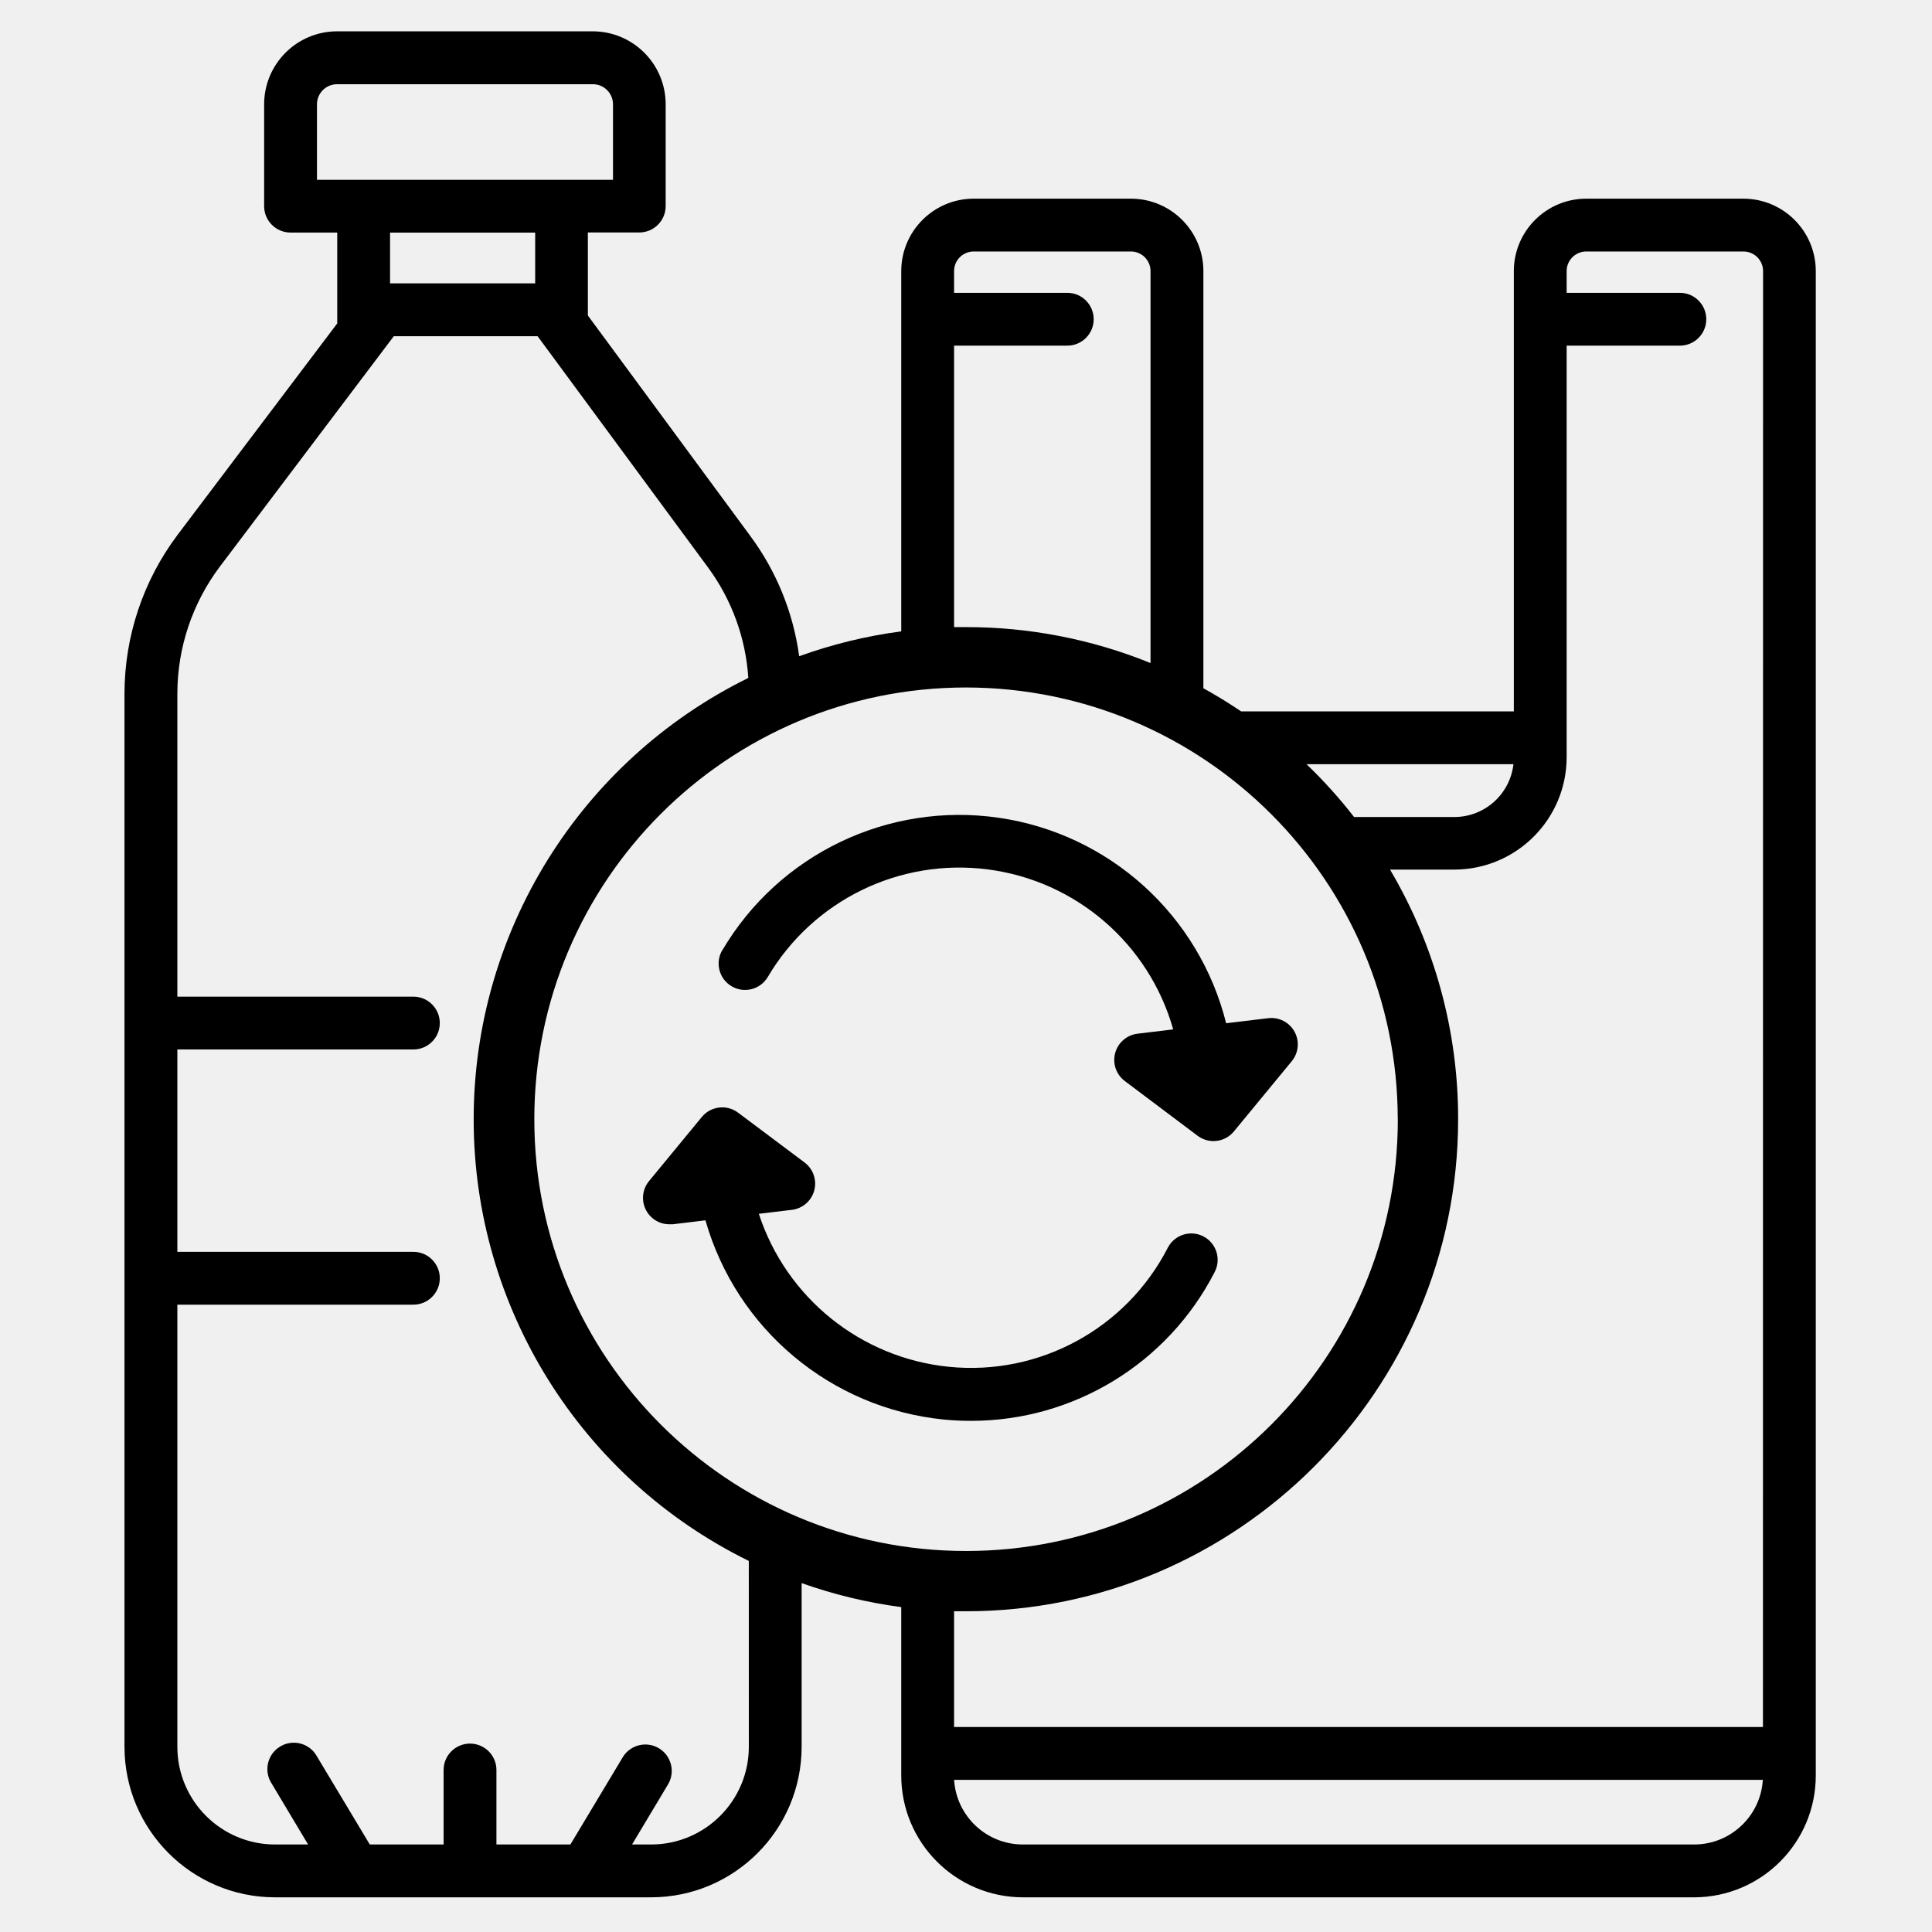
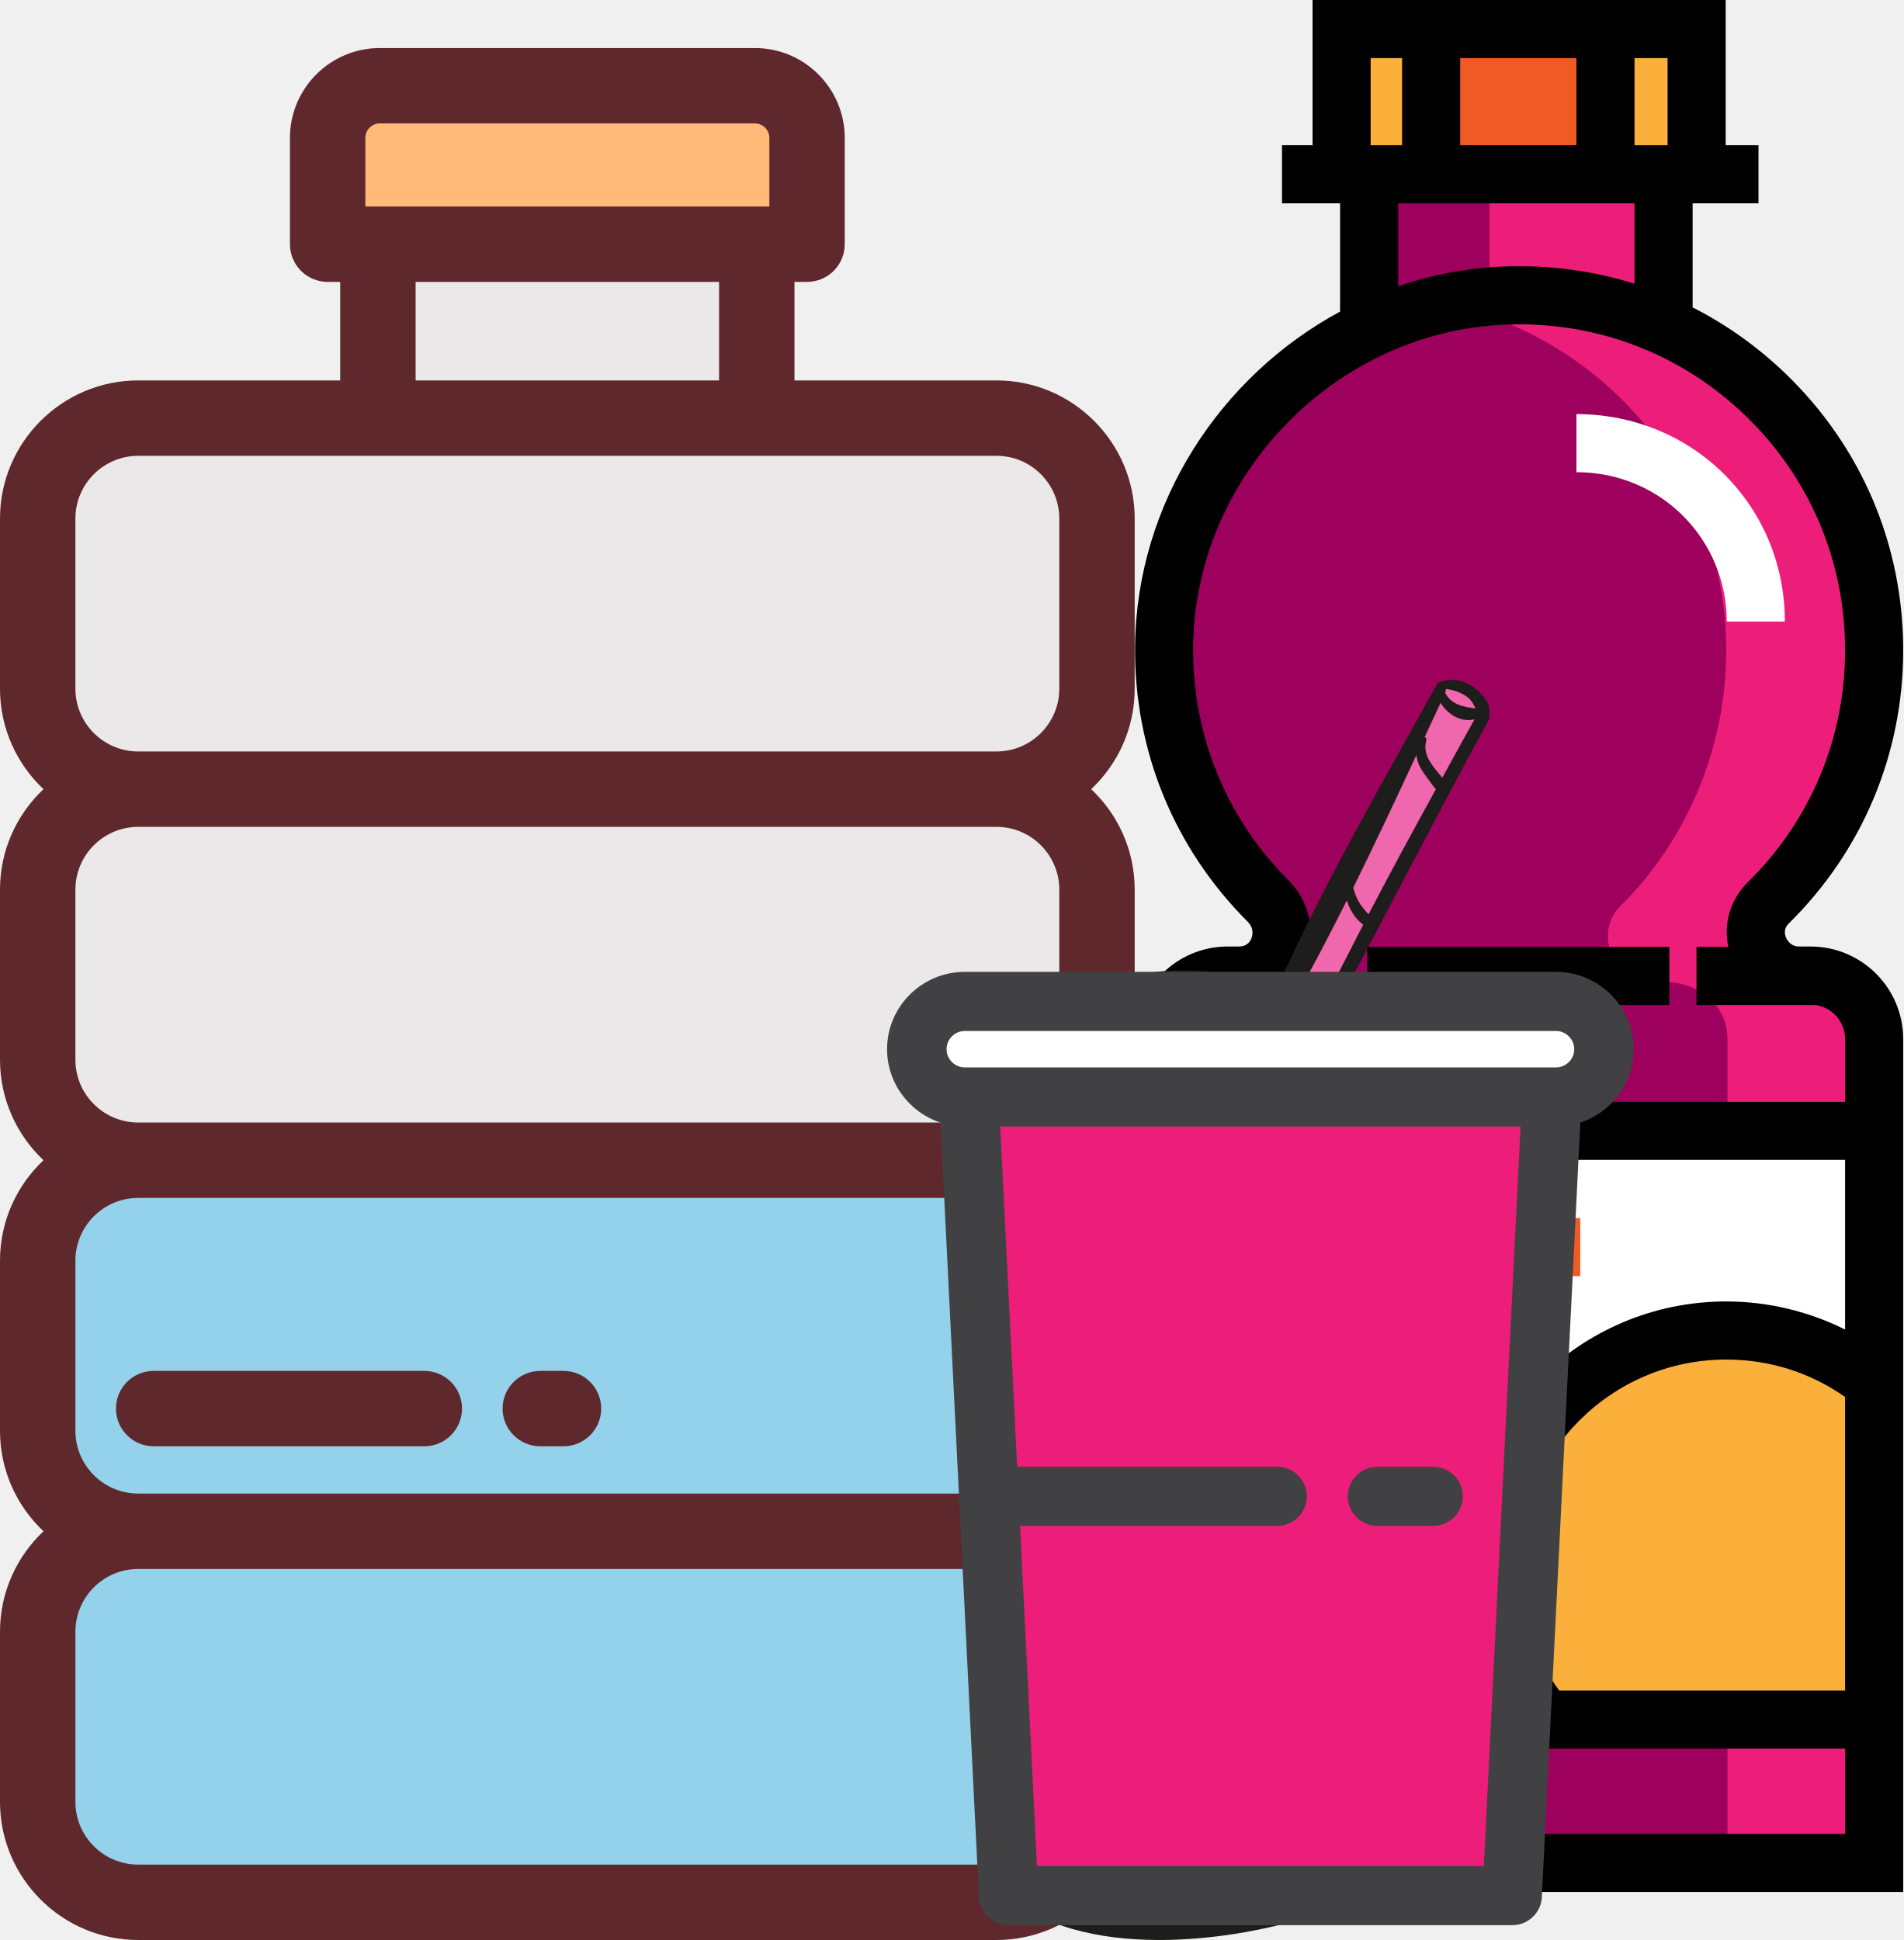
- <svg xmlns="http://www.w3.org/2000/svg" width="512px" height="512px" viewBox="0 0 512 512">
-   <g id="reuse_recycle">
-     <path d="M462.08,52.65H420.34a19.21,19.21,0,0,0-19.16,19.2V188.52H328.91q-4.86-3.28-10-6.13V71.85a19.21,19.21,0,0,0-19.16-19.2H258a19.21,19.21,0,0,0-19.16,19.2v95.47a129,129,0,0,0-27.05,6.59,69.15,69.15,0,0,0-13-31.94l-43-58.36v-22h13.62a7,7,0,0,0,7-7v-27A19.35,19.35,0,0,0,157.11,8.3H89.32A19.35,19.35,0,0,0,70,27.63v27a7,7,0,0,0,7,7H89.37V85.71l-42.29,56a70.14,70.14,0,0,0-14.09,42V462.93a39.93,39.93,0,0,0,39.88,39.88h99.69a39.93,39.93,0,0,0,39.88-39.88V419.54a129.6,129.6,0,0,0,26.4,6.36v44.6a32.3,32.3,0,0,0,32.21,32.31H449a32.29,32.29,0,0,0,32.2-32.31V71.85A19.2,19.2,0,0,0,462.08,52.65Zm-61,149.87a15.79,15.79,0,0,1-15.63,14h-26.6a130.36,130.36,0,0,0-12.61-14Zm-30.64,94.09A114.42,114.42,0,1,1,256,182.19,114.55,114.55,0,0,1,370.42,296.61ZM252.84,91.6h30a7,7,0,0,0,0-14h-30V71.85a5.19,5.19,0,0,1,5.16-5.2h41.74a5.19,5.19,0,0,1,5.16,5.2V175.71a129.61,129.61,0,0,0-48.9-9.52c-1.06,0-2.11,0-3.16,0ZM84,47.65v-20a5.33,5.33,0,0,1,5.33-5.33h67.79a5.33,5.33,0,0,1,5.33,5.33v20H84Zm57.83,14V75.1H103.37V61.65Zm56.62,401.28a25.91,25.91,0,0,1-25.88,25.88h-5.07l9.66-16.14a7,7,0,0,0-12-7.19l-14,23.33h-19.6V469.07a7,7,0,0,0-14,0v19.74H98L84,465.48a7,7,0,1,0-12,7.19l9.65,16.14h-8.8A25.91,25.91,0,0,1,47,462.93V345.75h62.55a7,7,0,1,0,0-14H47V278.12h62.55a7,7,0,1,0,0-14H47V183.76a56.11,56.11,0,0,1,11.26-33.6L104.36,89.1h38.11l45.09,61.18a55.37,55.37,0,0,1,10.75,29.38,130.38,130.38,0,0,0,.13,234ZM449,488.81h-178a18.26,18.26,0,0,1-18.15-17.13H467.17A18.25,18.25,0,0,1,449,488.81Zm18.2-31.13H252.84V427c1,0,2.1,0,3.16,0,71.91,0,130.42-58.51,130.42-130.42a129.63,129.63,0,0,0-18.05-66.13h17.06a29.82,29.82,0,0,0,29.75-29.83V91.6h30a7,7,0,0,0,0-14h-30V71.85a5.19,5.19,0,0,1,5.16-5.2h41.74a5.19,5.19,0,0,1,5.15,5.2Z" />
-     <path d="M318.92,327.66a7,7,0,0,0-9.44,3,58.63,58.63,0,0,1-58,31.56,59.24,59.24,0,0,1-50.38-40.55l8.76-1.05a7,7,0,0,0,3.36-12.55l-17.59-13.18A7,7,0,0,0,186,296l-14,17a7,7,0,0,0,5.41,11.45,7.86,7.86,0,0,0,.83,0l8.71-1.05a73.27,73.27,0,0,0,63.12,52.79c2.41.24,4.81.35,7.19.35a72.53,72.53,0,0,0,64.62-39.4A7,7,0,0,0,318.92,327.66Z" />
-     <path d="M191.4,251.82a7,7,0,0,0,12.06,7.11A58.91,58.91,0,0,1,310.91,272.8l-9.46,1.14a7,7,0,0,0-3.36,12.55L317.39,301a7,7,0,0,0,9.6-1.15l15.34-18.62a7,7,0,0,0-6.24-11.4l-11.15,1.34a72.9,72.9,0,0,0-133.54-19.3Z" />
-   </g>
+ <svg xmlns="http://www.w3.org/2000/svg" width="515" height="525" viewBox="0 0 515 525" fill="none">
+   <path d="M362.973 47.884V7.861H459.027V47.884" fill="#FBB03B" />
+   <path d="M435.011 7.861H386.984V47.888H435.011V7.861Z" fill="#F15A24" />
+   <path d="M451.023 47.884H370.98V79.902H451.023V47.884Z" fill="#ED1E79" />
+   <path d="M402.998 47.884H370.98V79.902H402.998V47.884Z" fill="#9E005D" />
+   <path d="M507.053 175.955C507.053 121.611 461.922 77.807 407.095 79.979C356.694 81.976 315.516 124.421 314.952 174.857C314.65 201.825 325.474 226.251 343.112 243.862C350.589 251.328 345.775 264.004 335.208 264.004H332.143C322.644 264.004 314.944 271.704 314.944 281.203V504.138H507.053V281.203C507.053 271.704 499.353 264.004 489.854 264.004H486.757C476.506 264.004 471.104 251.529 478.408 244.336C496.088 226.928 507.053 202.73 507.053 175.955Z" fill="#9E005D" />
+   <path d="M489.854 265.685H486.757C476.506 265.685 471.104 252.369 478.409 245.175C496.088 227.767 507.053 203.15 507.053 176.374C507.053 122.03 461.922 78.015 407.095 80.189C401.599 80.406 396.24 81.083 391.005 82.22C434.419 91.449 467.031 129.841 467.031 176.007C467.031 202.781 456.066 227.794 438.387 245.201C431.082 252.394 436.484 265.685 446.735 265.685H449.832C459.331 265.685 467.375 271.703 467.375 281.203V504.65H507.202V281.203C507.203 271.705 499.354 265.685 489.854 265.685Z" fill="#ED1E79" />
+   <path d="M507.053 304.03H314.949V464.115H507.053V304.03Z" fill="white" />
+   <path d="M411.006 440.103H314.949V464.117H411.006V440.103Z" fill="#F15A24" />
+   <path d="M417.042 464.118C408.253 453.155 402.996 439.238 402.996 424.094C402.996 388.728 431.665 360.058 467.032 360.058C482.194 360.058 496.125 365.328 507.094 374.135L507.054 464.117L417.042 464.118Z" fill="#FBB03B" />
+   <path d="M451.651 256.258H369.9V271.979H451.651V256.258Z" fill="black" />
+   <path d="M427.546 329.624H338.458V345.345H427.546V329.624Z" fill="#F15A24" />
+   <path d="M369.901 353.73H338.458V369.451H369.901V353.73Z" fill="black" />
+   <path d="M355.227 377.836H338.458V393.557H355.227V377.836Z" fill="#F15A24" />
+   <path d="M482.897 168.213H467.176C467.176 146.203 449.559 127.785 426.501 127.785V112.064C457.943 112.064 482.897 136.77 482.897 168.213Z" fill="white" />
+   <path d="M489.854 256.145H486.757C484.38 256.145 483.435 254.288 483.201 253.718C482.867 252.902 482.516 251.325 483.923 249.939C503.907 230.262 514.913 203.988 514.913 175.958C514.913 147.421 503.58 120.812 483 101.031C475.442 93.767 467.005 87.793 457.941 83.189V55.019H475.759V39.298H466.887V0H355.113V39.298H346.846V55.019H362.567V84.319C330.106 101.837 307.524 136.192 307.093 174.769C306.778 202.979 317.597 229.493 337.559 249.423C339.456 251.317 338.808 253.386 338.564 253.976C338.155 254.964 337.241 256.142 335.21 256.142H332.145C318.327 256.142 307.085 267.384 307.085 281.201V511.998H514.914V281.203C514.914 267.385 503.672 256.145 489.854 256.145ZM395.056 39.298V15.721H426.499V39.298H395.056ZM451.166 39.298H442.221V15.721H451.166V39.298ZM370.834 15.721H379.336V39.298H370.834V15.721ZM378.287 55.019H442.22V76.782C430.944 73.247 419.003 71.641 406.783 72.124C396.895 72.516 387.328 74.366 378.287 77.448V55.019ZM322.806 449.101H399.65C400.714 451.971 401.96 454.771 403.381 457.486H322.806V449.101ZM499.193 496.279H322.806V473.207H499.192V496.279H499.193ZM499.193 457.486H421.857C414.656 447.781 410.856 436.284 410.856 424.095C410.856 393.12 436.056 367.92 467.031 367.92C478.712 367.92 489.751 371.415 499.193 378.042V457.486ZM499.193 359.8C489.265 354.845 478.228 352.199 467.031 352.199C427.387 352.199 395.134 384.451 395.134 424.096C395.134 427.211 395.343 430.312 395.744 433.381H322.805V313.898H499.192V359.8H499.193ZM499.193 298.176H322.806V281.203C322.806 276.245 326.694 272.187 331.581 271.894L363.319 271.974L363.761 256.778L354.072 256.894C355.603 250.288 353.638 243.265 348.665 238.299C331.725 221.385 322.543 198.887 322.811 174.946C323.328 128.74 361.277 89.662 407.405 87.834C431.672 86.883 454.649 95.585 472.105 112.362C489.572 129.151 499.191 151.735 499.191 175.955C499.191 199.739 489.85 222.035 472.891 238.735C468.121 243.433 466.238 249.906 467.602 256.253H458.989V271.974H491.2C495.712 272.63 499.192 276.513 499.192 281.203V298.176H499.193Z" fill="black" />
+   <path d="M398.397 185.766C400.8 187.381 403.619 190.525 402.88 193.416C403.018 193.798 403.065 194.224 402.833 194.69C388.506 221.125 374.688 247.812 360.639 274.374C381.898 287.038 395.946 314.704 393.774 337.654C394.19 338.632 393.866 339.949 392.527 340.416C390.355 341.18 388.182 341.819 386.01 342.456C381.02 400.423 369.327 459.622 357.635 516.697C357.45 517.504 356.757 517.887 356.017 517.93C355.787 518.142 355.51 518.27 355.139 518.398C330.46 526.345 288.775 530.679 269.458 510.111C268.441 510.195 267.332 509.813 267.194 508.751C258.321 453.079 246.582 396.514 242.285 340.374C239.835 339.482 237.386 338.547 235.028 337.442C234.521 337.187 234.289 336.805 234.289 336.336C234.058 336.166 233.965 335.87 234.012 335.529C239.096 292.351 297.834 247.345 345.388 267.574C357.912 239.739 373.81 212.115 388.368 185.937C388.414 185.809 388.553 185.682 388.645 185.596C388.598 185.298 388.692 185.043 389.015 184.873C392.112 183.344 395.624 183.938 398.397 185.766ZM390.217 210.457C393.083 205.187 395.994 199.918 398.906 194.69C395.209 195.582 391.605 193.246 389.755 190.228C388.322 193.287 386.89 196.39 385.457 199.45C385.826 199.577 386.058 199.916 385.92 200.342C384.995 203.529 386.613 206.036 388.6 208.501C389.107 209.14 389.708 209.777 390.217 210.457ZM399.228 191.715C398.581 190.441 397.981 189.25 396.455 188.273C394.884 187.254 393.036 186.658 391.141 186.446C391.188 186.744 391.233 187.042 391.049 187.381C391.049 187.424 391.002 187.466 391.002 187.509C392.528 190.525 395.762 191.333 399.228 191.715ZM388.461 213.602C387.768 212.795 387.167 211.944 386.566 211.095C385.641 209.862 384.718 208.63 384.025 207.271C383.609 206.336 383.332 205.358 383.193 204.382C377.694 216.239 372.055 228.223 366.14 240.208C366.464 241.525 366.926 242.801 367.619 244.032C368.359 245.306 369.329 246.37 370.254 247.432C376.168 236.083 382.268 224.821 388.461 213.602ZM390.124 336.974C387.074 311.731 377.785 295.155 359.253 276.967C357.543 280.197 355.787 283.468 354.077 286.741C354.124 286.741 354.169 286.741 354.216 286.784C357.59 289.632 356.019 295.198 353.06 297.791C349.04 301.403 342.662 300.171 338.179 298.003C333.372 295.665 329.537 290.779 331.2 285.594C332.355 282.025 336.052 280.069 339.657 280.792C340.997 277.519 342.43 274.248 343.863 271.018C343.677 270.975 343.492 270.975 343.308 270.89C317.751 260.308 284.8 272.717 265.621 288.824C250.416 301.658 243.068 317.468 236.922 335.104C283.831 349.298 343.078 351.719 390.124 336.974ZM375.982 378.876C378.34 366.934 380.834 354.992 383.654 343.22C359.253 350.19 333.973 350.913 308.325 349.808C287.204 348.916 265.299 348.065 245.335 341.436C247.46 350.871 249.355 360.433 251.158 369.995C289.147 393.454 334.021 396.343 375.66 378.962C375.752 378.918 375.844 378.918 375.982 378.876ZM362.535 456.774C366.187 432.423 370.299 408.029 374.967 383.89C335.13 401.952 287.391 397.363 251.759 373.52C255.965 396.427 259.338 419.631 262.435 442.792C286.604 463.405 332.587 466.039 362.535 456.774ZM368.82 250.235C366.648 248.663 365.215 246.283 364.383 243.69C360.363 251.722 356.204 259.754 351.813 267.532C352.043 268.933 352.414 270.336 352.922 271.611C353.523 273.269 354.817 274.841 355.601 276.456C359.901 267.659 364.337 258.904 368.82 250.235ZM354.124 514.274C356.665 496.68 359.208 478.959 361.841 461.194C332.865 469.949 285.91 467.994 262.988 447C265.714 467.441 268.302 487.883 271.261 508.069C292.704 525.196 329.121 522.306 353.938 514.316C353.985 514.274 354.077 514.274 354.124 514.274ZM351.489 294.05C352.321 292.776 352.321 291.585 352.137 290.353C351.12 292.266 350.103 294.221 349.086 296.09C350.01 295.708 350.888 295.07 351.489 294.05ZM354.309 279.133C351.998 277.859 350.796 274.586 350.242 272.291C350.103 271.781 350.011 271.271 349.965 270.76C345.667 278.24 341.231 285.55 336.563 292.561C338.042 294.176 340.167 295.196 342.339 295.919C343.542 296.259 344.789 296.514 345.991 296.599C348.671 290.736 351.536 284.956 354.309 279.133ZM335.591 291.245C336.561 288.568 337.625 285.934 338.687 283.256C335.312 283.809 333.696 287.506 335.174 290.608C335.267 290.82 335.452 291.033 335.591 291.245Z" fill="#1D1D1B" />
+   <path d="M398.905 194.69C395.993 199.918 393.081 205.188 390.216 210.457C389.707 209.777 389.107 209.14 388.598 208.502C386.611 206.037 384.994 203.53 385.918 200.343C386.057 199.918 385.826 199.578 385.456 199.451C386.888 196.391 388.321 193.289 389.754 190.229C391.603 193.246 395.208 195.582 398.905 194.69Z" fill="#EF67AC" />
+   <path d="M396.455 188.273C397.98 189.251 398.581 190.441 399.228 191.715C395.762 191.333 392.527 190.525 391.002 187.507C391.002 187.465 391.049 187.423 391.049 187.38C391.234 187.041 391.188 186.743 391.141 186.445C393.036 186.658 394.884 187.253 396.455 188.273Z" fill="#EF67AC" />
+   <path d="M386.566 211.094C387.167 211.944 387.768 212.793 388.461 213.601C382.268 224.82 376.168 236.082 370.252 247.429C369.327 246.366 368.357 245.304 367.618 244.028C366.925 242.796 366.462 241.521 366.138 240.204C372.054 228.219 377.692 216.235 383.192 204.378C383.33 205.356 383.608 206.332 384.023 207.267C384.718 208.63 385.641 209.862 386.566 211.094Z" fill="#EF67AC" />
+   <path d="M381.621 317.891C384.023 320.484 385.317 323.628 385.087 327.072C384.995 328.05 383.424 328.05 383.377 327.072C383.33 324.012 382.407 321.207 380.512 318.7C380.05 318.062 381.113 317.339 381.621 317.891Z" fill="#1D1D1B" />
+   <path d="M359.253 276.967C377.785 295.155 387.074 311.729 390.124 336.974C343.078 351.721 283.831 349.298 236.923 335.104C243.069 317.468 250.417 301.658 265.622 288.824C284.801 272.717 317.753 260.308 343.31 270.89C343.495 270.975 343.679 270.975 343.864 271.018C342.431 274.248 340.999 277.519 339.658 280.792C336.053 280.069 332.357 282.025 331.202 285.594C329.538 290.779 333.374 295.666 338.18 298.003C342.663 300.171 349.041 301.403 353.062 297.791C356.02 295.198 357.591 289.632 354.217 286.784C354.17 286.741 354.125 286.741 354.078 286.741C355.787 283.468 357.543 280.195 359.253 276.967ZM385.087 327.072C385.317 323.63 384.023 320.484 381.621 317.892C381.113 317.339 380.05 318.062 380.512 318.699C382.407 321.206 383.33 324.011 383.377 327.07C383.424 328.048 384.995 328.048 385.087 327.072ZM349.594 341.903C350.148 341.478 349.547 340.586 348.901 340.798C345.435 342.031 342.431 343.093 338.688 342.88C337.763 342.837 337.81 344.07 338.688 344.154C342.431 344.58 346.544 344.112 349.594 341.903ZM349.317 338.589C350.334 338.291 349.918 336.931 348.901 337.101C346.544 337.526 344.233 338.079 341.922 338.673C340.906 338.886 341.368 340.288 342.385 340.076C344.695 339.651 347.053 339.183 349.317 338.589ZM329.213 294.305C330.415 294.517 330.831 293.029 329.722 292.606C326.949 291.543 325.378 288.909 326.441 286.231C326.765 285.551 325.517 285.042 325.101 285.722C323.298 288.95 325.054 293.625 329.213 294.305ZM329.307 300.34C330.093 300.51 330.462 299.405 329.677 299.193C325.286 297.96 321.728 294.901 320.249 290.949C320.064 290.396 319.185 290.608 319.371 291.161C320.665 295.708 324.361 299.15 329.307 300.34ZM322.097 270.379C323.022 270.167 322.606 268.976 321.728 269.105C319.187 269.572 316.691 270.083 314.241 270.72C313.41 270.932 313.734 271.994 314.565 271.867C317.105 271.484 319.601 270.973 322.097 270.379ZM303.935 317.637C304.212 316.957 303.103 316.745 302.826 317.339C302.179 318.742 301.624 320.187 301.07 321.588C300.793 322.268 301.948 322.523 302.225 321.886C302.825 320.484 303.426 319.081 303.935 317.637ZM260.216 308.329C260.632 307.649 259.57 307.139 259.107 307.733C257.536 309.731 256.104 311.771 254.763 313.939C254.301 314.619 255.411 315.171 255.918 314.534C257.488 312.537 258.876 310.455 260.216 308.329ZM254.994 308.882C255.409 308.372 254.531 307.776 254.024 308.202C250.928 311.006 248.986 314.364 248.108 318.315C247.969 318.953 248.94 319.207 249.172 318.57C250.557 315.13 252.544 311.814 254.994 308.882Z" fill="#66C5EE" />
+   <path d="M383.654 343.22C380.836 354.992 378.34 366.934 375.982 378.876C375.844 378.919 375.752 378.919 375.659 378.961C334.02 396.342 289.146 393.453 251.157 369.994C249.354 360.431 247.46 350.87 245.333 341.435C265.299 348.065 287.204 348.914 308.323 349.806C333.973 350.913 359.253 350.19 383.654 343.22ZM365.168 352.952C365.955 352.527 365.446 351.507 364.567 351.678C361.286 352.23 357.912 353.973 354.909 355.374C354.261 355.672 354.723 356.649 355.416 356.437C358.652 355.545 362.35 354.653 365.168 352.952ZM364.846 355.672C365.4 354.992 364.383 354.185 363.644 354.567C361.657 355.586 360.086 356.649 357.728 356.776C356.712 356.819 356.712 358.136 357.728 358.178C360.363 358.35 363.228 357.712 364.846 355.672ZM316.597 374.243C317.245 374.328 317.476 373.52 316.875 373.308C315.534 372.84 314.24 372.458 312.854 372.119C312.023 371.907 311.652 373.096 312.484 373.308C313.871 373.691 315.21 373.988 316.597 374.243ZM273.802 371.227C274.495 371.481 275.049 370.376 274.31 370.08C270.057 368.38 265.945 366.255 262.202 363.663C261.509 363.237 260.63 364.257 261.277 364.768C265.115 367.571 269.181 369.739 273.802 371.227ZM262.619 372.246C263.312 372.628 263.913 371.65 263.265 371.268C261.001 369.781 258.69 368.379 256.38 366.976C255.687 366.551 255.039 367.528 255.733 367.954C257.997 369.441 260.308 370.844 262.619 372.246Z" fill="#CCECF9" />
+   <path d="M364.567 351.678C365.446 351.507 365.953 352.528 365.168 352.952C362.35 354.651 358.652 355.545 355.418 356.437C354.725 356.649 354.262 355.672 354.91 355.374C357.914 353.973 361.286 352.23 364.567 351.678Z" fill="#1D1D1B" />
+   <path d="M374.966 383.89C370.298 408.029 366.185 432.423 362.534 456.774C332.587 466.039 286.603 463.405 262.434 442.792C259.337 419.631 255.964 396.427 251.758 373.52C287.389 397.363 335.129 401.952 374.966 383.89ZM332.218 404.374C333.282 403.907 332.542 402.334 331.479 402.632C328.428 403.567 325.517 404.799 322.606 405.946C321.681 406.329 322.329 407.689 323.252 407.434C326.256 406.457 329.307 405.564 332.218 404.374ZM330.6 400.295C331.525 400.211 331.571 398.935 330.6 398.935C328.428 398.892 326.303 398.978 324.177 399.147C322.56 399.232 320.896 399.19 319.464 399.87C319.233 399.954 319.325 400.252 319.511 400.338C321.128 400.891 322.93 400.636 324.641 400.636C326.625 400.593 328.614 400.507 330.6 400.295ZM317.06 432.806C317.753 432.466 317.29 431.318 316.506 431.616C314.056 432.594 311.515 433.061 308.787 432.721C307.955 432.594 307.54 433.783 308.418 433.954C311.467 434.464 314.333 434.209 317.06 432.806ZM276.669 446.065C277.455 446.235 277.777 445.215 277.038 445.003C273.941 444.111 271.122 442.792 268.626 440.881C267.98 440.371 267.055 441.22 267.701 441.731C270.336 443.897 273.248 445.385 276.669 446.065Z" fill="#EF67AC" />
+   <path d="M364.383 243.69C365.215 246.283 366.648 248.663 368.82 250.235C364.337 258.904 359.901 267.659 355.603 276.456C354.818 274.841 353.523 273.269 352.923 271.611C352.415 270.336 352.045 268.933 351.814 267.532C356.203 259.754 360.363 251.722 364.383 243.69Z" fill="#EF67AC" />
+   <path d="M363.644 354.567C364.383 354.185 365.4 354.992 364.846 355.672C363.228 357.712 360.363 358.35 357.728 358.179C356.712 358.136 356.712 356.819 357.728 356.777C360.086 356.65 361.657 355.588 363.644 354.567Z" fill="#1D1D1B" />
+   <path d="M361.841 461.194C359.206 478.958 356.665 496.68 354.124 514.274C354.077 514.274 353.985 514.274 353.938 514.317C329.121 522.306 292.704 525.197 271.261 508.071C268.304 487.884 265.714 467.442 262.988 447.001C285.911 467.994 332.865 469.949 361.841 461.194ZM350.242 476.919C351.027 476.196 349.871 475.219 349.086 475.814C347.561 477.003 345.851 477.683 343.864 477.768C342.894 477.811 342.894 479.171 343.864 479.171C346.36 479.214 348.485 478.491 350.242 476.919ZM349.594 472.499C350.472 471.989 349.918 470.757 348.946 470.969C347.422 471.309 345.943 471.819 344.417 472.116C342.707 472.456 340.997 472.456 339.288 472.625C338.548 472.71 338.271 473.688 339.102 473.9C342.385 474.751 346.729 474.156 349.594 472.499ZM278.517 500.42C278.702 501.227 280.18 501.057 280.088 500.249C279.811 498.04 279.442 495.829 278.933 493.662C278.747 492.854 277.223 492.982 277.315 493.874C277.592 496.086 278.008 498.252 278.517 500.42ZM273.849 501.143C274.311 501.993 275.652 501.227 275.235 500.42C274.171 498.295 273.432 496 272.832 493.748C272.647 493.11 271.585 493.238 271.63 493.875C271.77 496.51 272.601 498.805 273.849 501.143Z" fill="#CCECF9" />
+   <path d="M350.242 272.292C350.796 274.587 351.998 277.859 354.309 279.134C351.536 284.957 348.671 290.736 345.991 296.601C344.789 296.517 343.542 296.262 342.34 295.921C340.167 295.198 338.042 294.179 336.563 292.564C341.231 285.551 345.667 278.242 349.965 270.763C350.01 271.271 350.103 271.781 350.242 272.292Z" fill="#EF67AC" />
+   <path d="M349.086 475.814C349.871 475.219 351.027 476.196 350.242 476.919C348.485 478.491 346.36 479.214 343.864 479.171C342.894 479.171 342.894 477.811 343.864 477.768C345.851 477.683 347.561 477.003 349.086 475.814Z" fill="#1D1D1B" />
+   <path d="M348.948 470.969C349.918 470.757 350.472 471.988 349.596 472.499C346.73 474.157 342.386 474.751 339.105 473.901C338.274 473.689 338.551 472.711 339.291 472.627C341 472.456 342.71 472.456 344.42 472.117C345.944 471.819 347.422 471.309 348.948 470.969Z" fill="#1D1D1B" />
+   <path d="M348.901 340.798C349.549 340.586 350.148 341.478 349.594 341.903C346.544 344.114 342.431 344.58 338.688 344.155C337.81 344.071 337.763 342.838 338.688 342.881C342.431 343.093 345.435 342.031 348.901 340.798Z" fill="#1D1D1B" />
+   <path d="M348.901 337.101C349.918 336.931 350.334 338.291 349.317 338.589C347.053 339.183 344.695 339.651 342.385 340.076C341.368 340.288 340.906 338.886 341.922 338.673C344.233 338.078 346.544 337.525 348.901 337.101Z" fill="#1D1D1B" />
+   <path d="M331.479 402.632C332.542 402.334 333.282 403.906 332.218 404.374C329.307 405.564 326.256 406.457 323.253 407.434C322.328 407.689 321.681 406.329 322.606 405.946C325.517 404.799 328.428 403.567 331.479 402.632Z" fill="#1D1D1B" />
+   <path d="M330.601 398.935C331.571 398.935 331.525 400.209 330.601 400.295C328.614 400.507 326.625 400.593 324.638 400.635C322.929 400.635 321.126 400.889 319.508 400.337C319.323 400.252 319.231 399.955 319.461 399.869C320.894 399.189 322.557 399.232 324.175 399.146C326.303 398.978 328.428 398.892 330.601 398.935Z" fill="#1D1D1B" />
+   <path d="M329.722 292.606C330.831 293.031 330.415 294.518 329.213 294.305C325.054 293.625 323.298 288.95 325.101 285.72C325.517 285.04 326.764 285.55 326.441 286.23C325.378 288.907 326.949 291.543 329.722 292.606Z" fill="#1D1D1B" />
+   <path d="M329.676 299.193C330.461 299.405 330.091 300.51 329.305 300.34C324.36 299.15 320.663 295.708 319.369 291.161C319.184 290.608 320.062 290.396 320.247 290.949C321.727 294.901 325.286 297.96 329.676 299.193Z" fill="#1D1D1B" />
+   <path d="M321.727 269.104C322.605 268.976 323.021 270.166 322.096 270.378C319.6 270.973 317.105 271.483 314.562 271.866C313.731 271.993 313.407 270.931 314.239 270.719C316.689 270.081 319.185 269.572 321.727 269.104Z" fill="#1D1D1B" />
+   <path d="M316.506 431.616C317.29 431.318 317.753 432.466 317.06 432.806C314.333 434.209 311.468 434.464 308.418 433.954C307.54 433.783 307.956 432.594 308.787 432.721C311.514 433.061 314.055 432.594 316.506 431.616Z" fill="#1D1D1B" />
+   <path d="M316.875 373.308C317.476 373.52 317.244 374.328 316.597 374.243C315.212 373.988 313.871 373.691 312.485 373.308C311.654 373.095 312.023 371.905 312.856 372.119C314.24 372.459 315.534 372.842 316.875 373.308Z" fill="#1D1D1B" />
+   <path d="M302.825 317.339C303.102 316.745 304.211 316.957 303.934 317.637C303.426 319.081 302.825 320.484 302.224 321.886C301.947 322.523 300.791 322.268 301.069 321.588C301.624 320.187 302.179 318.742 302.825 317.339Z" fill="#1D1D1B" />
+   <path d="M280.088 500.25C280.18 501.058 278.702 501.228 278.517 500.421C278.009 498.253 277.592 496.086 277.315 493.876C277.223 492.984 278.747 492.857 278.933 493.664C279.44 495.831 279.811 498.04 280.088 500.25Z" fill="#1D1D1B" />
+   <path d="M277.038 445.003C277.777 445.215 277.453 446.235 276.669 446.065C273.249 445.385 270.337 443.897 267.703 441.73C267.056 441.22 267.98 440.37 268.628 440.879C271.122 442.793 273.941 444.111 277.038 445.003Z" fill="#1D1D1B" />
+   <path d="M275.235 500.42C275.65 501.227 274.31 501.992 273.849 501.142C272.601 498.805 271.768 496.511 271.63 493.875C271.583 493.238 272.647 493.11 272.832 493.748C273.433 496 274.173 498.295 275.235 500.42Z" fill="#1D1D1B" />
+   <path d="M274.311 370.078C275.051 370.376 274.496 371.481 273.803 371.225C269.182 369.738 265.115 367.57 261.28 364.765C260.632 364.256 261.51 363.235 262.204 363.66C265.946 366.254 270.059 368.379 274.311 370.078Z" fill="#1D1D1B" />
+   <path d="M263.265 371.269C263.913 371.652 263.312 372.63 262.619 372.247C260.308 370.846 257.997 369.442 255.733 367.955C255.04 367.53 255.687 366.552 256.38 366.977C258.69 368.379 261.001 369.782 263.265 371.269Z" fill="#1D1D1B" />
+   <path d="M259.106 307.735C259.568 307.139 260.63 307.65 260.215 308.33C258.874 310.455 257.488 312.538 255.917 314.535C255.409 315.173 254.299 314.62 254.762 313.94C256.102 311.772 257.535 309.732 259.106 307.735Z" fill="#1D1D1B" />
+   <path d="M254.022 308.202C254.53 307.776 255.408 308.372 254.992 308.882C252.543 311.814 250.556 315.128 249.169 318.572C248.938 319.209 247.967 318.954 248.105 318.317C248.985 314.364 250.926 311.006 254.022 308.202Z" fill="#1D1D1B" />
+   <path d="M268.599 514.801H36.395C21.376 514.801 9.2 502.625 9.2 487.606V441.584C9.2 426.565 21.376 414.389 36.395 414.389H268.598C283.617 414.389 295.793 426.565 295.793 441.584V487.606C295.794 502.625 283.618 514.801 268.599 514.801Z" fill="#94D1EA" />
+   <path d="M268.599 414.389H36.395C21.376 414.389 9.2 402.213 9.2 387.194V341.172C9.2 326.153 21.376 313.977 36.395 313.977H268.598C283.617 313.977 295.793 326.153 295.793 341.172V387.194C295.794 402.213 283.618 414.389 268.599 414.389Z" fill="#94D1EA" />
+   <path d="M268.599 313.976H36.395C21.376 313.976 9.2 301.8 9.2 286.781V240.759C9.2 225.74 21.376 213.564 36.395 213.564H268.598C283.617 213.564 295.793 225.74 295.793 240.759V286.781C295.794 301.801 283.618 313.976 268.599 313.976Z" fill="#EAE8E8" />
+   <path d="M268.599 213.564H36.395C21.376 213.564 9.2 201.388 9.2 186.369V140.347C9.2 125.328 21.376 113.152 36.395 113.152H268.598C283.617 113.152 295.793 125.328 295.793 140.347V186.369C295.794 201.388 283.618 213.564 268.599 213.564Z" fill="#EAE8E8" />
+   <path d="M203.748 66.087H101.246V113.156H203.748V66.087Z" fill="#EAE8E8" />
+   <path d="M217.347 66.084H87.647V37.32C87.647 29.522 93.968 23.199 101.768 23.199H203.227C211.025 23.199 217.348 29.52 217.348 37.32V66.084H217.347Z" fill="#FFBA7A" />
+   <path d="M306.993 186.369V140.346C306.993 119.726 290.218 102.952 269.599 102.952H214.949V76.283H218.347C223.979 76.283 228.546 71.716 228.546 66.084V37.32C228.546 23.909 217.637 13 204.226 13H102.767C89.357 13 78.447 23.909 78.447 37.32V66.084C78.447 71.716 83.014 76.283 88.646 76.283H92.044V102.952H37.394C16.774 102.952 0 119.727 0 140.346V186.369C0 197.076 4.53 206.74 11.768 213.563C4.531 220.386 0 230.05 0 240.758V286.78C0 297.488 4.53 307.152 11.768 313.975C4.531 320.798 0 330.462 0 341.17V387.192C0 397.9 4.53 407.564 11.768 414.387C4.531 421.21 0 430.874 0 441.582V487.604C0 508.224 16.775 524.998 37.394 524.998H269.597C290.217 524.998 306.991 508.223 306.991 487.604V441.582C306.991 430.874 302.461 421.21 295.223 414.387C302.46 407.564 306.991 397.9 306.991 387.192V341.17C306.991 330.462 302.461 320.798 295.223 313.975C302.46 307.152 306.991 297.488 306.991 286.78V240.758C306.991 230.05 302.461 220.386 295.223 213.563C302.462 206.741 306.993 197.077 306.993 186.369ZM98.847 55.885V37.32C98.847 35.158 100.606 33.398 102.769 33.398H204.227C206.389 33.398 208.149 35.157 208.149 37.32V55.885C208.148 55.885 98.847 55.885 98.847 55.885ZM112.444 76.283H194.55V102.952H112.444V76.283ZM286.595 441.584V487.606C286.595 496.977 278.97 504.602 269.599 504.602H37.395C28.024 504.602 20.399 496.977 20.399 487.606V441.584C20.399 432.213 28.024 424.588 37.395 424.588H269.598C278.97 424.588 286.595 432.212 286.595 441.584ZM286.595 341.172V387.194C286.595 396.565 278.97 404.19 269.599 404.19H37.395C28.024 404.19 20.399 396.565 20.399 387.194V341.172C20.399 331.801 28.024 324.176 37.395 324.176H269.598C278.97 324.176 286.595 331.8 286.595 341.172ZM286.595 240.759V286.781C286.595 296.152 278.97 303.777 269.599 303.777H37.395C28.024 303.777 20.399 296.152 20.399 286.781V240.759C20.399 231.388 28.024 223.763 37.395 223.763H269.598C278.97 223.762 286.595 231.387 286.595 240.759ZM269.599 123.35C278.97 123.35 286.595 130.975 286.595 140.346V186.369C286.595 195.74 278.97 203.364 269.599 203.364H37.395C28.024 203.364 20.399 195.74 20.399 186.369V140.346C20.399 130.975 28.024 123.35 37.395 123.35H269.599Z" fill="#5E282D" />
+   <path d="M31.381 381.191C31.381 386.823 35.948 391.39 41.58 391.39H114.797C120.429 391.39 124.996 386.823 124.996 381.191C124.996 375.559 120.429 370.992 114.797 370.992H41.58C35.947 370.992 31.381 375.559 31.381 381.191Z" fill="#5E282D" />
+   <path d="M146.175 391.39H152.451C158.083 391.39 162.65 386.823 162.65 381.191C162.65 375.559 158.083 370.992 152.451 370.992H146.175C140.543 370.992 135.976 375.559 135.976 381.191C135.976 386.823 140.543 391.39 146.175 391.39Z" fill="#5E282D" />
+   <path d="M409.111 512.999H272.89L262.161 296.867H419.84L409.111 512.999Z" fill="#ED1E79" />
+   <path d="M420.947 271.001H261.054C253.871 271.001 248.048 276.791 248.048 283.933C248.048 291.075 253.871 296.865 261.054 296.865H420.948C428.132 296.865 433.955 291.075 433.955 283.933C433.954 276.791 428.131 271.001 420.947 271.001Z" fill="white" />
+   <path d="M442 283.934C442 272.392 432.556 263 420.947 263H261.054C249.445 263 240 272.392 240 283.934C240 293.182 246.068 301.034 254.448 303.796L264.853 513.394C265.064 517.654 268.599 521 272.89 521H409.111C413.402 521 416.937 517.654 417.148 513.394L427.553 303.796C435.932 301.034 442 293.182 442 283.934ZM261.054 279.001H420.947C423.682 279.001 425.908 281.214 425.908 283.934C425.908 286.653 423.683 288.866 420.947 288.866C415.405 288.866 266.993 288.866 261.054 288.866C258.319 288.866 256.093 286.653 256.093 283.934C256.093 281.214 258.318 279.001 261.054 279.001ZM401.451 505H280.549L275.979 412.934H345.515C349.959 412.934 353.562 409.353 353.562 404.933C353.562 400.513 349.959 396.932 345.515 396.932H275.185L270.614 304.867H411.386L401.451 505Z" fill="#414042" />
+   <path d="M372.694 412.934H387.714C392.158 412.934 395.761 409.353 395.761 404.933C395.761 400.513 392.158 396.932 387.714 396.932H372.694C368.25 396.932 364.648 400.514 364.648 404.933C364.648 409.351 368.25 412.934 372.694 412.934Z" fill="#414042" />
</svg>
